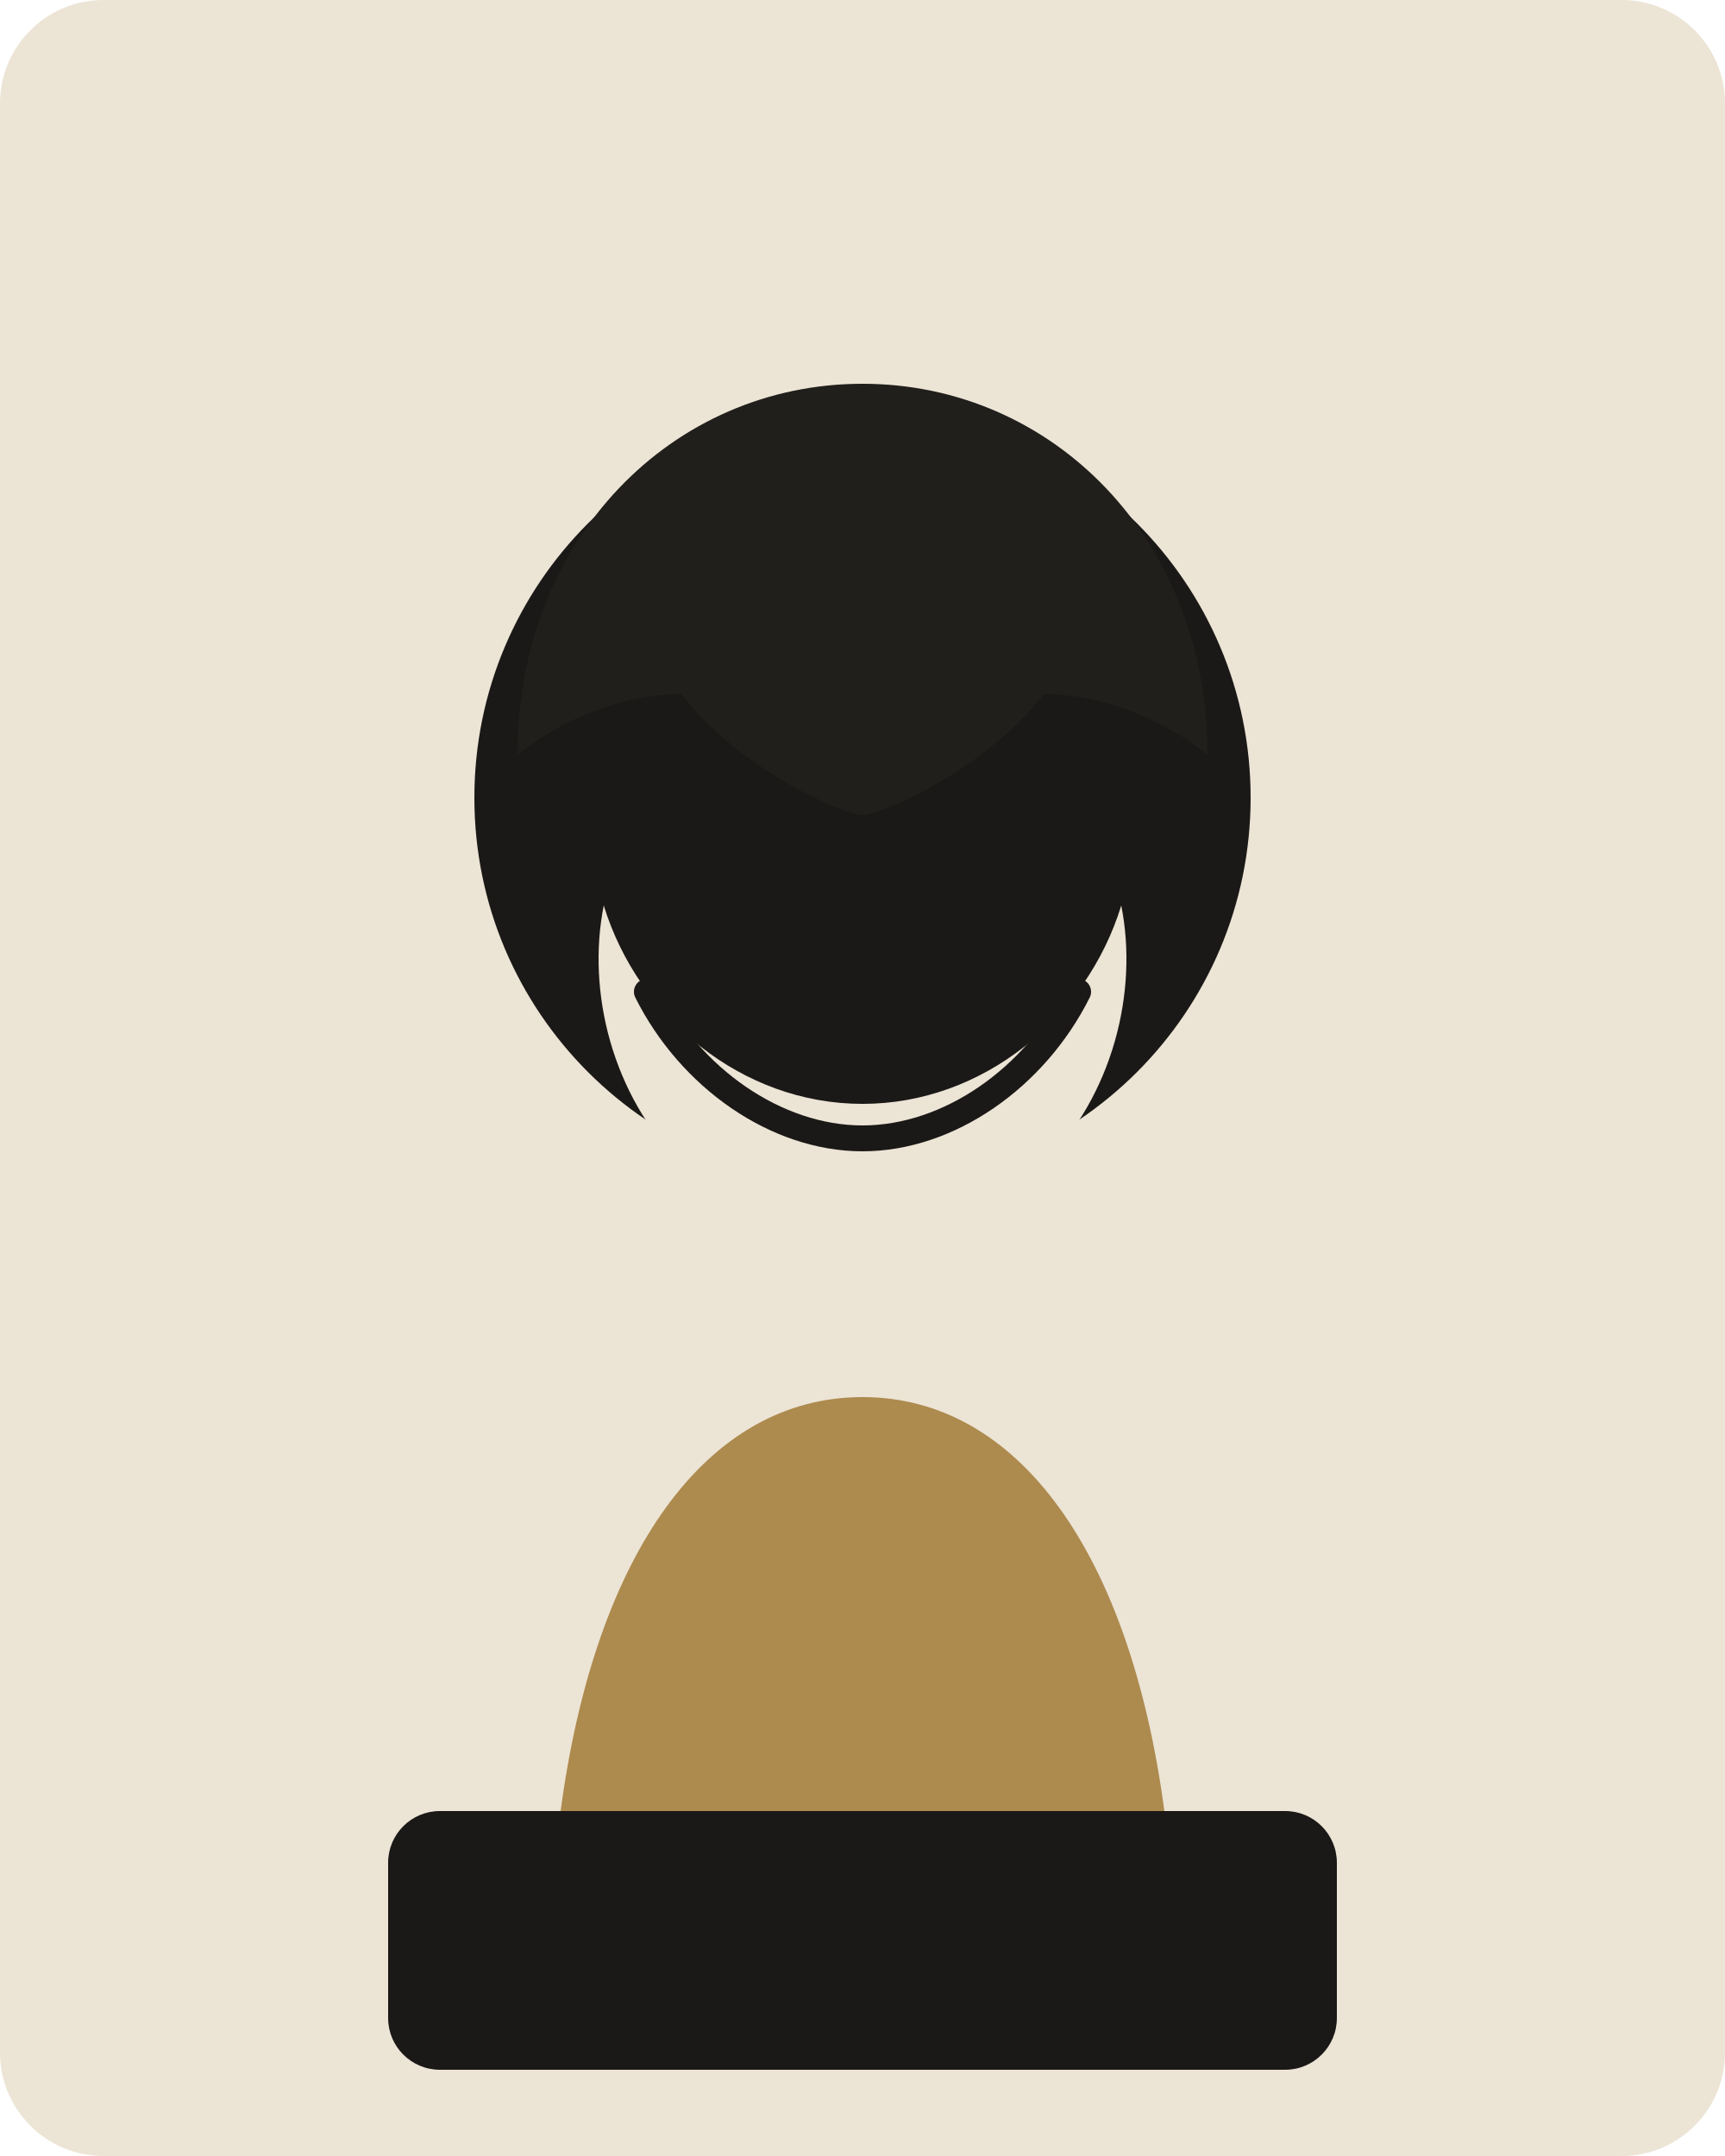
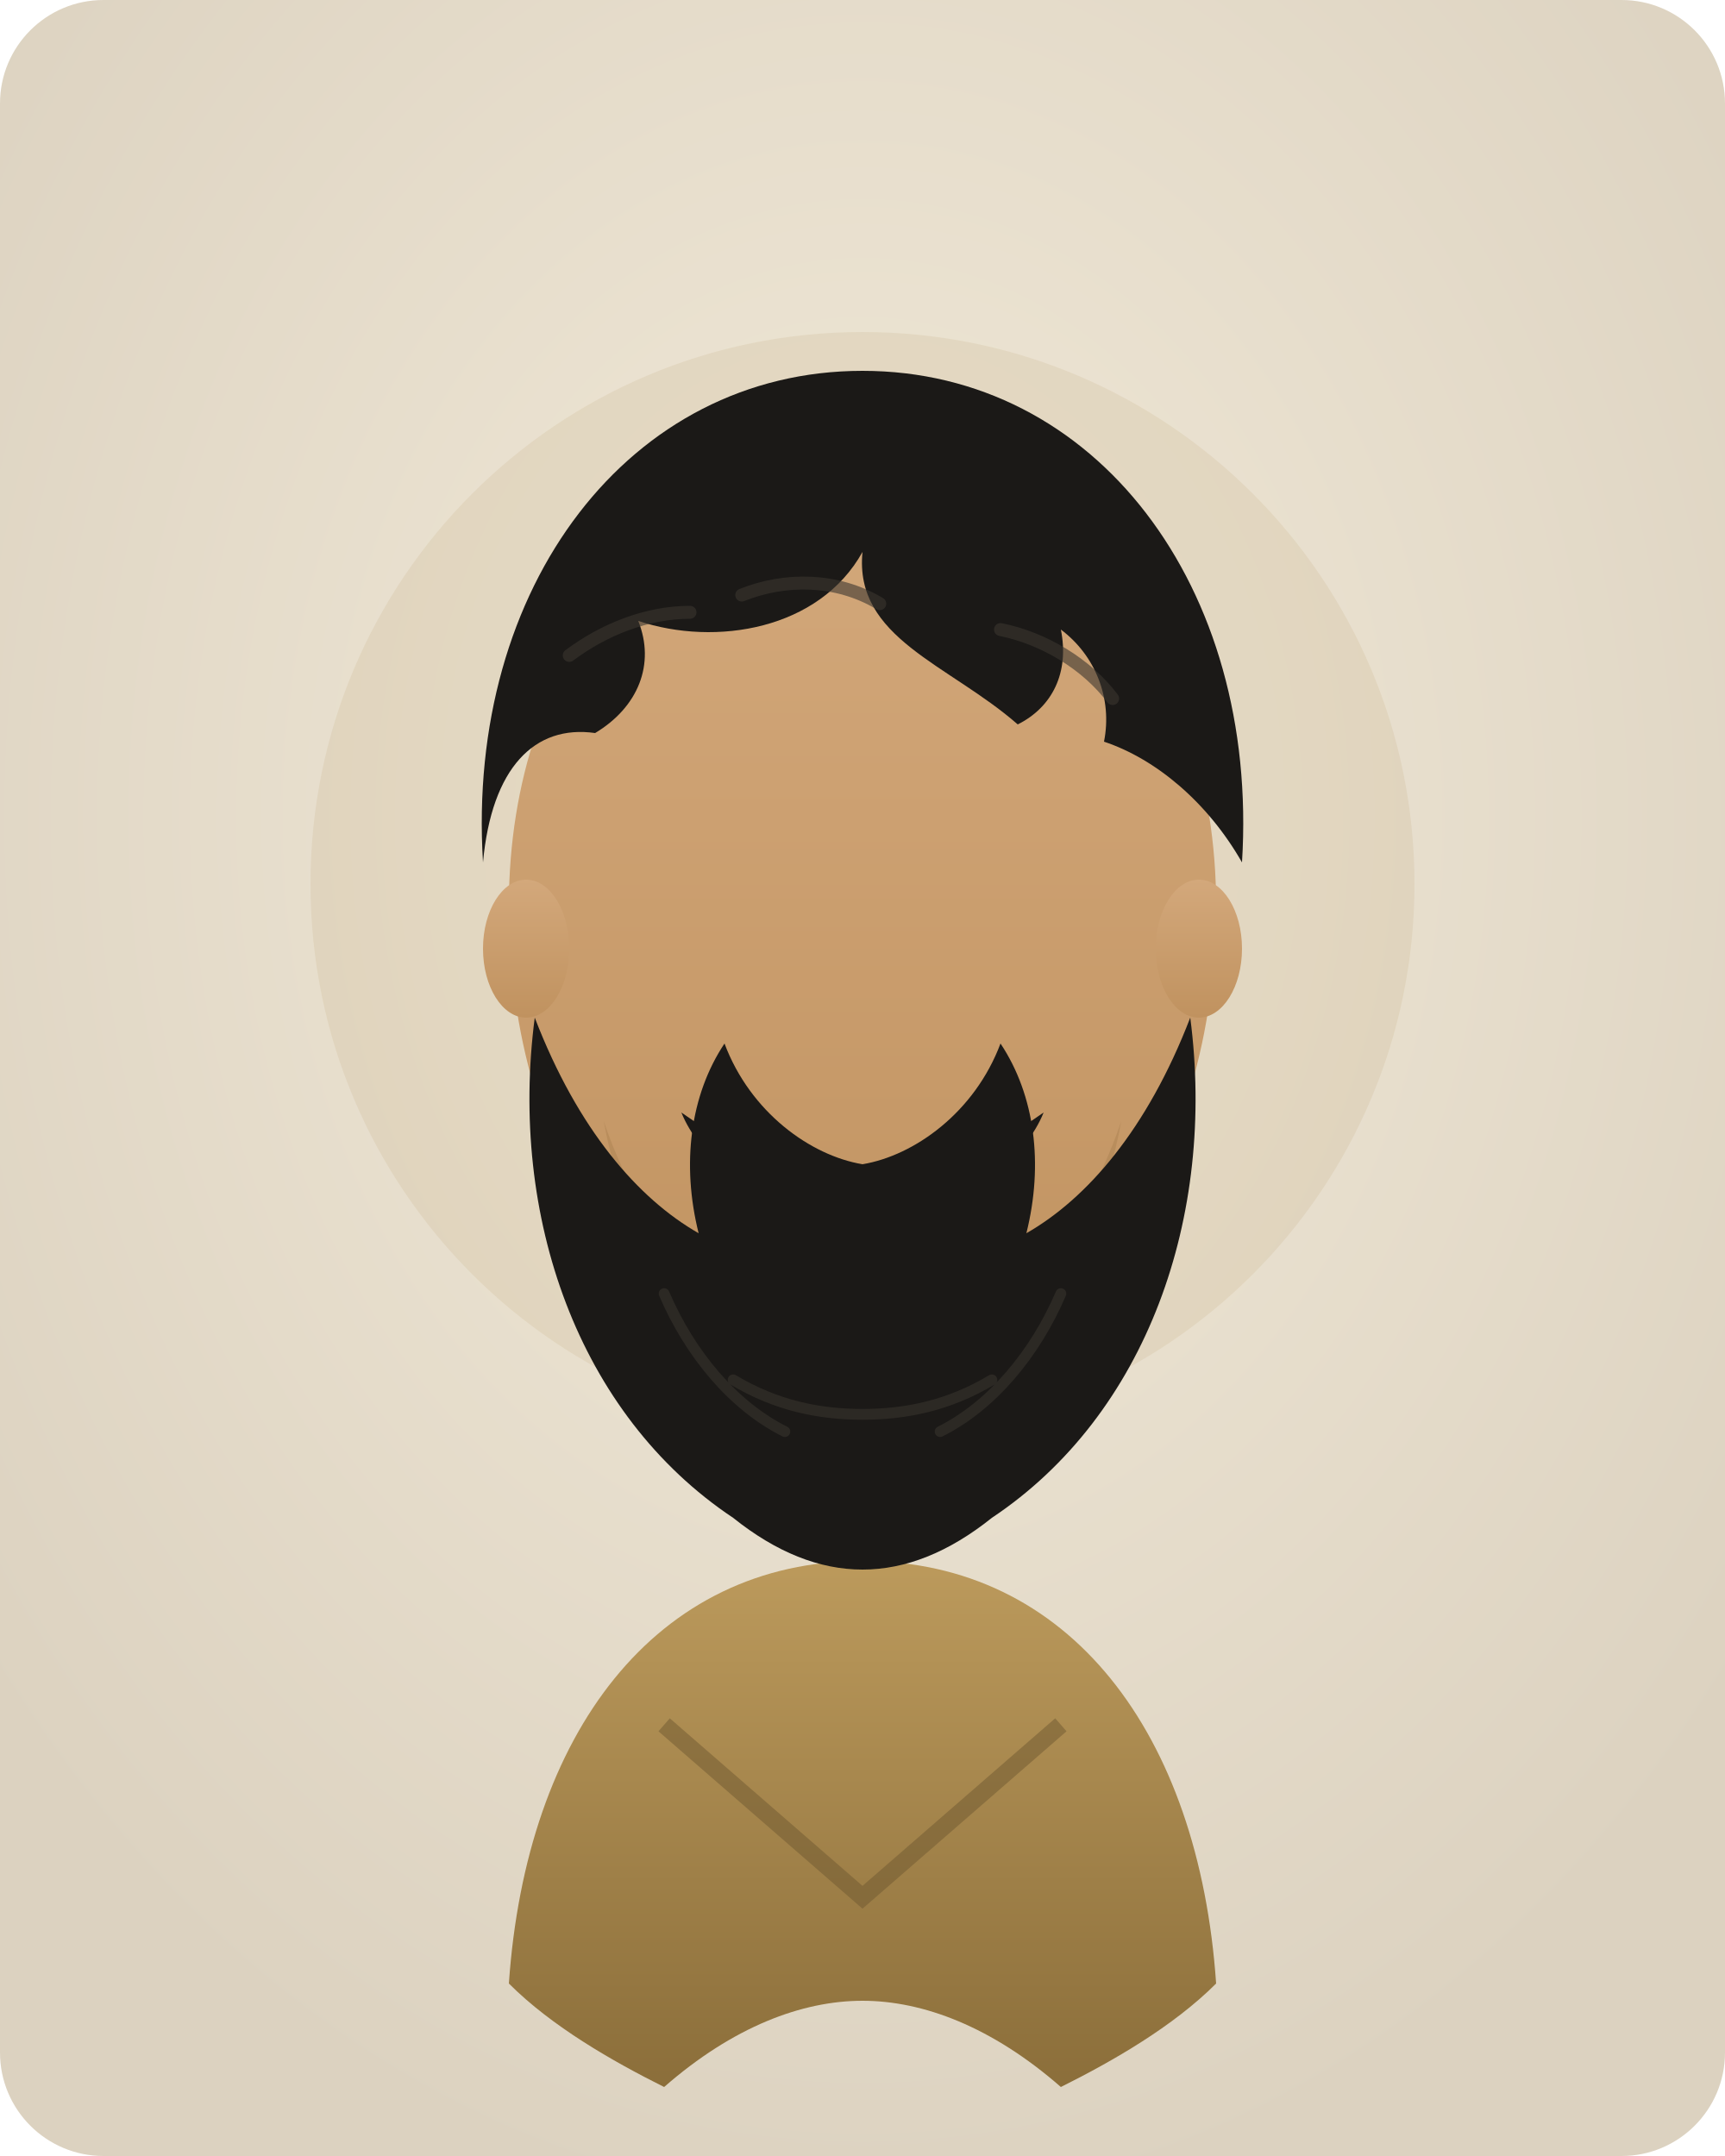
<svg xmlns="http://www.w3.org/2000/svg" viewBox="0 0 400 500" role="img" aria-hidden="true">
-   <rect width="400" height="500" rx="24" fill="#ECE4D5" />
-   <circle cx="200" cy="185" r="90" fill="#1B1917" />
-   <path d="M120 175c0-50 36-86 80-86s80 36 80 86c-10-8-24-14-38-14-14 18-38 28-42 28-4 0-28-10-42-28-14 0-28 6-38 14z" fill="#211F1C" />
-   <path d="M140 210c8 26 32 46 60 46s52-20 60-46c4 20-2 44-18 60-14 14-28 20-42 20s-28-6-42-20c-16-16-22-40-18-60z" fill="#ECE4D5" />
-   <path d="M150 230c10 20 30 34 50 34s40-14 50-34" stroke="#1B1917" stroke-width="6" fill="none" stroke-linecap="round" />
-   <path d="M130 420c8-60 34-96 70-96s62 36 70 96z" fill="#AD8A4E" />
-   <rect x="90" y="420" width="220" height="60" rx="12" fill="#1B1917" />
+   <defs>
+     <radialGradient id="b1bg" cx="50%" cy="38%" r="65%">
+       <stop offset="0%" stop-color="#F2EAD9" />
+       <stop offset="100%" stop-color="#DCD2C0" />
+     </radialGradient>
+     <linearGradient id="b1skin" x1="0" y1="0" x2="0" y2="1">
+       <stop offset="0%" stop-color="#D3A87B" />
+       <stop offset="100%" stop-color="#C0925F" />
+     </linearGradient>
+     <linearGradient id="b1collar" x1="0" y1="0" x2="0" y2="1">
+       <stop offset="0%" stop-color="#BC9A5C" />
+       <stop offset="100%" stop-color="#8B6E3A" />
+     </linearGradient>
+   </defs>
+   <rect width="400" height="500" rx="24" fill="url(#b1bg)" />
+   <circle cx="200" cy="205" r="128" fill="#AD8A4E" opacity=".12" />
+   <path d="M164 300v46h72v-46z" fill="url(#b1skin)" />
+   <path d="M118 460c4-58 34-98 82-98s78 40 82 98c-10 10-24 18-36 24-16-14-32-20-46-20s-30 6-46 20c-12-6-26-14-36-24z" fill="url(#b1collar)" />
+   <path d="M154 400l46 40 46-40" stroke="#6E5730" stroke-width="4" fill="none" opacity=".5" />
+   <path d="M118 210c0-58 36-100 82-100s82 42 82 100c0 30-8 56-22 76-8 24-32 44-60 44s-52-20-60-44c-14-20-22-46-22-76z" fill="url(#b1skin)" />
+   <ellipse cx="122" cy="220" rx="10" ry="16" fill="url(#b1skin)" />
+   <ellipse cx="278" cy="220" rx="10" ry="16" fill="url(#b1skin)" />
+   <path d="M140 260c10 30 32 52 60 52s50-22 60-52c-6 34-30 66-60 66s-54-32-60-66z" fill="#96703F" opacity=".28" />
+   <path d="M112 200c-4-64 34-114 88-114s92 50 88 114c-8-14-20-24-32-28 2-10-2-20-10-26 2 10-2 18-10 22-16-14-38-20-36-40-10 18-34 22-52 16 4 10 0 20-10 26-14-2-24 8-26 30z" fill="#1B1917" />
+   <path d="M132 152c8-6 18-10 28-10M172 138c10-4 22-4 32 2M232 146c10 2 20 8 26 16" stroke="#3A362F" stroke-width="3" fill="none" stroke-linecap="round" opacity=".6" />
+   <path d="M124 236c-6 46 10 92 46 116 10 8 20 12 30 12s20-4 30-12c36-24 52-70 46-116-10 26-24 42-38 50 4-16 2-32-6-44-6 16-20 26-32 28-12-2-26-12-32-28-8 12-10 28-6 44-14-8-28-24-38-50z" fill="#1B1917" />
+   <path d="M154 300c6 14 16 26 28 32M246 300c-6 14-16 26-28 32M170 320c10 6 20 8 30 8M230 320c-10 6-20 8-30 8" stroke="#3A362F" stroke-width="2.5" fill="none" stroke-linecap="round" opacity=".55" />
+   <path d="M158 258c14 10 28 14 42 14s28-4 42-14c-4 10-16 20-28 22-6-4-10-8-14-8s-8 4-14 8c-12-2-24-12-28-22z" fill="#1B1917" />
</svg>
